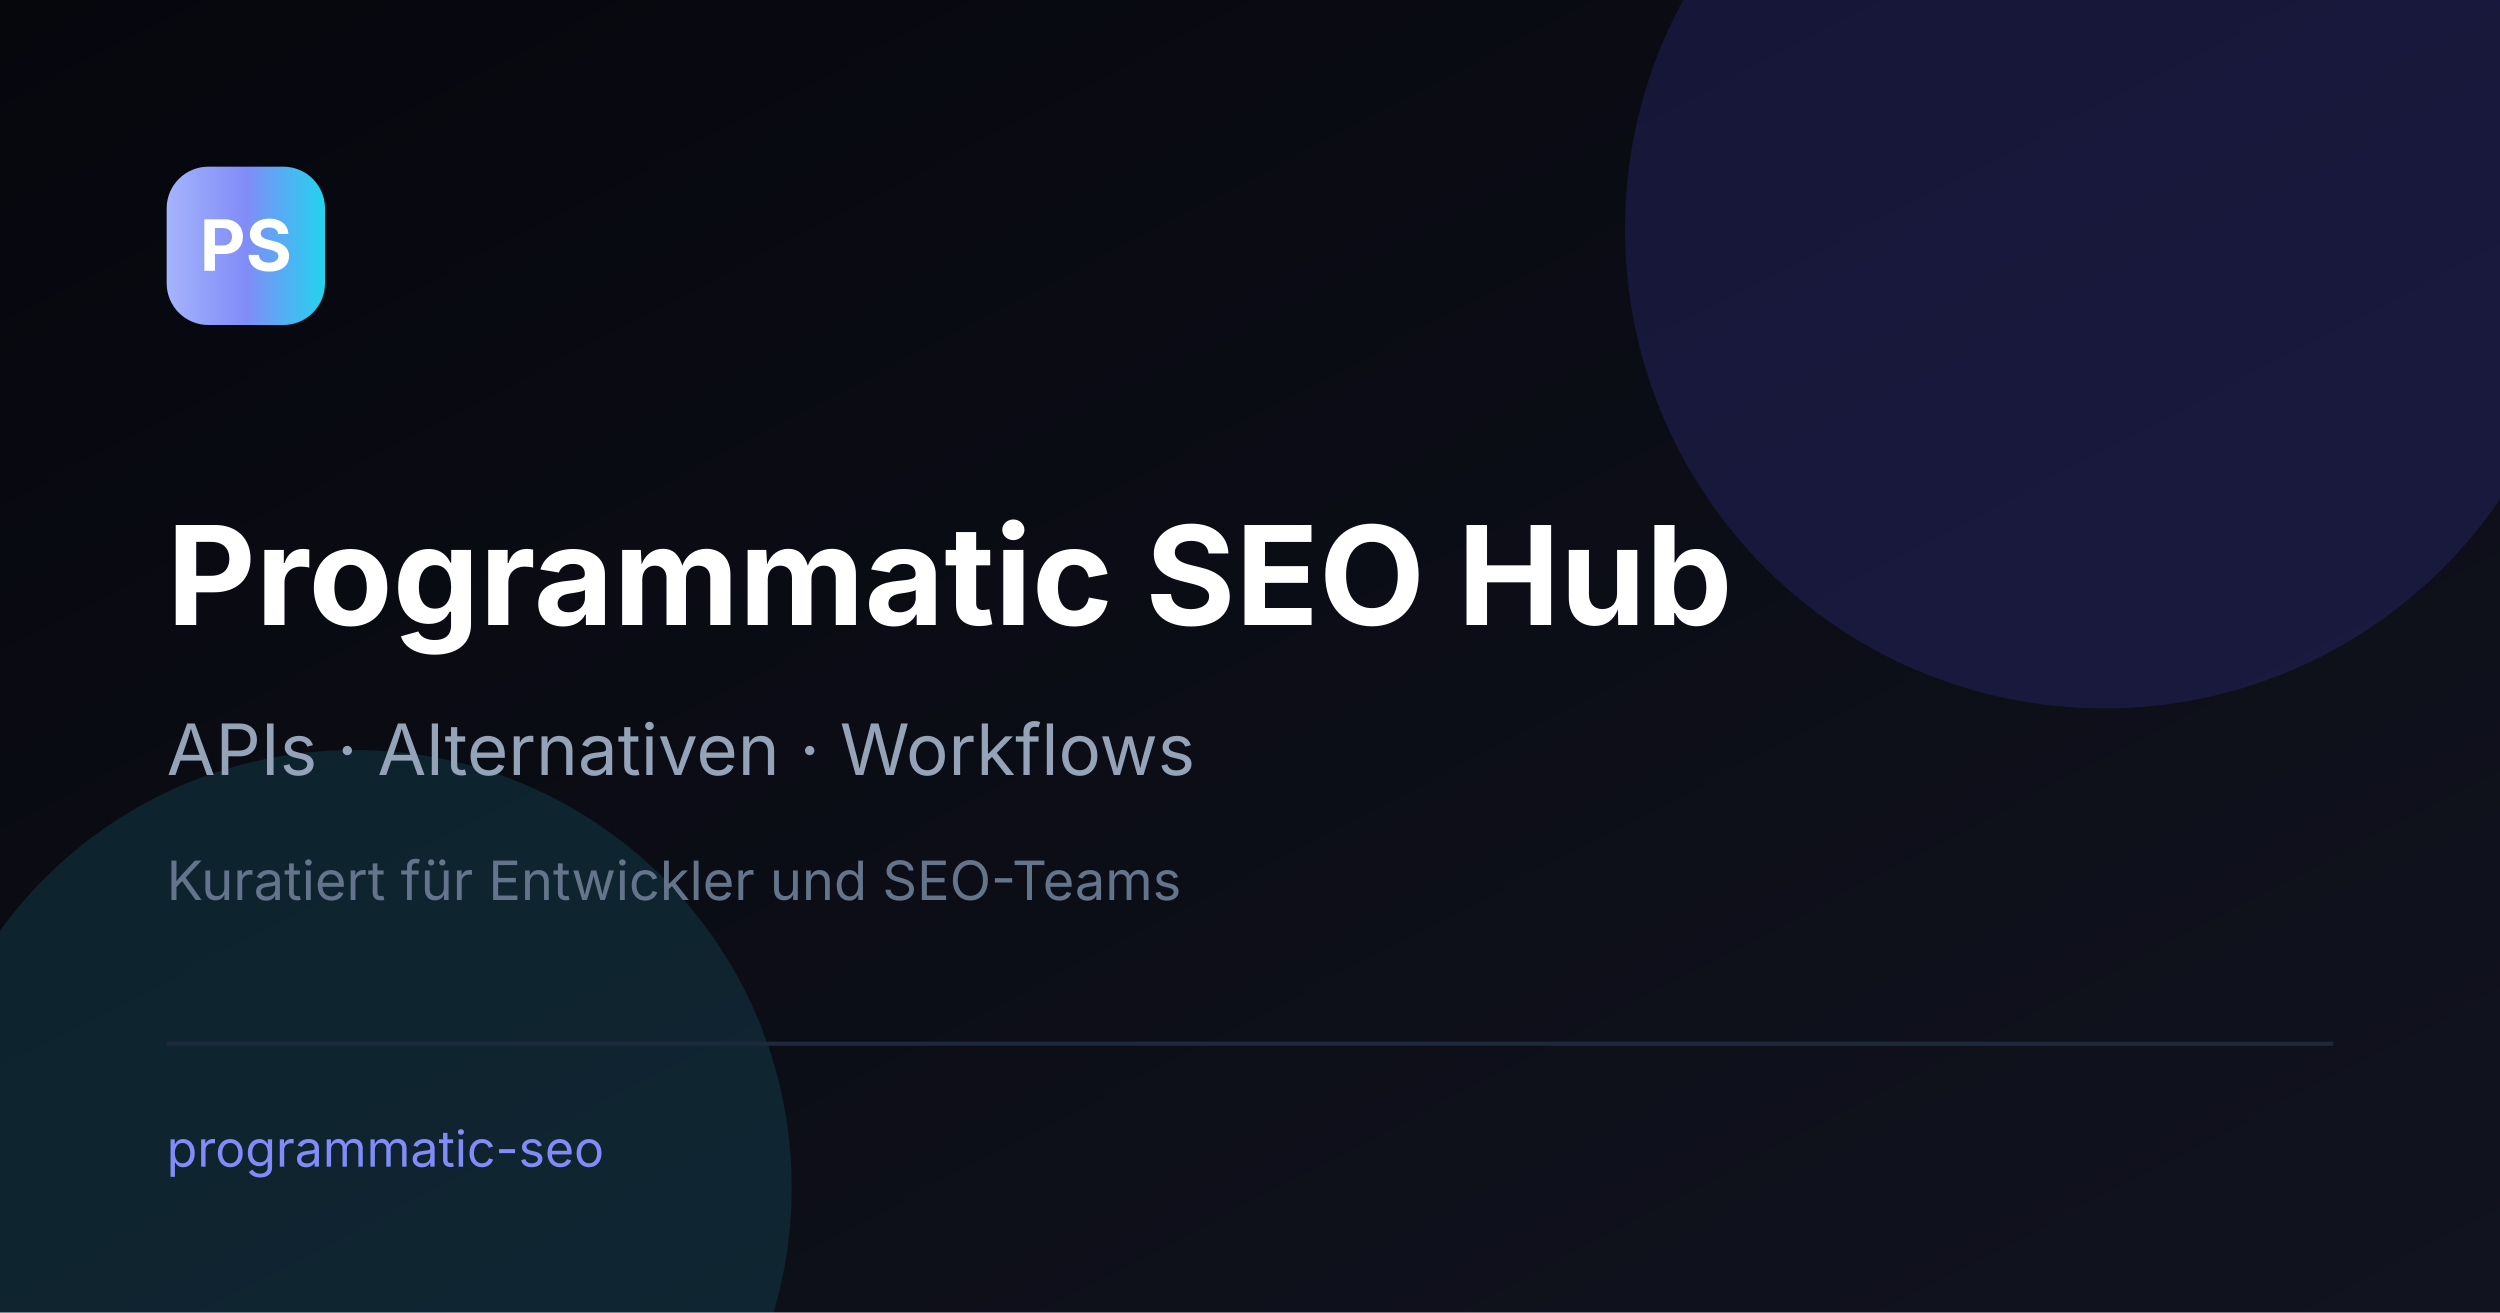
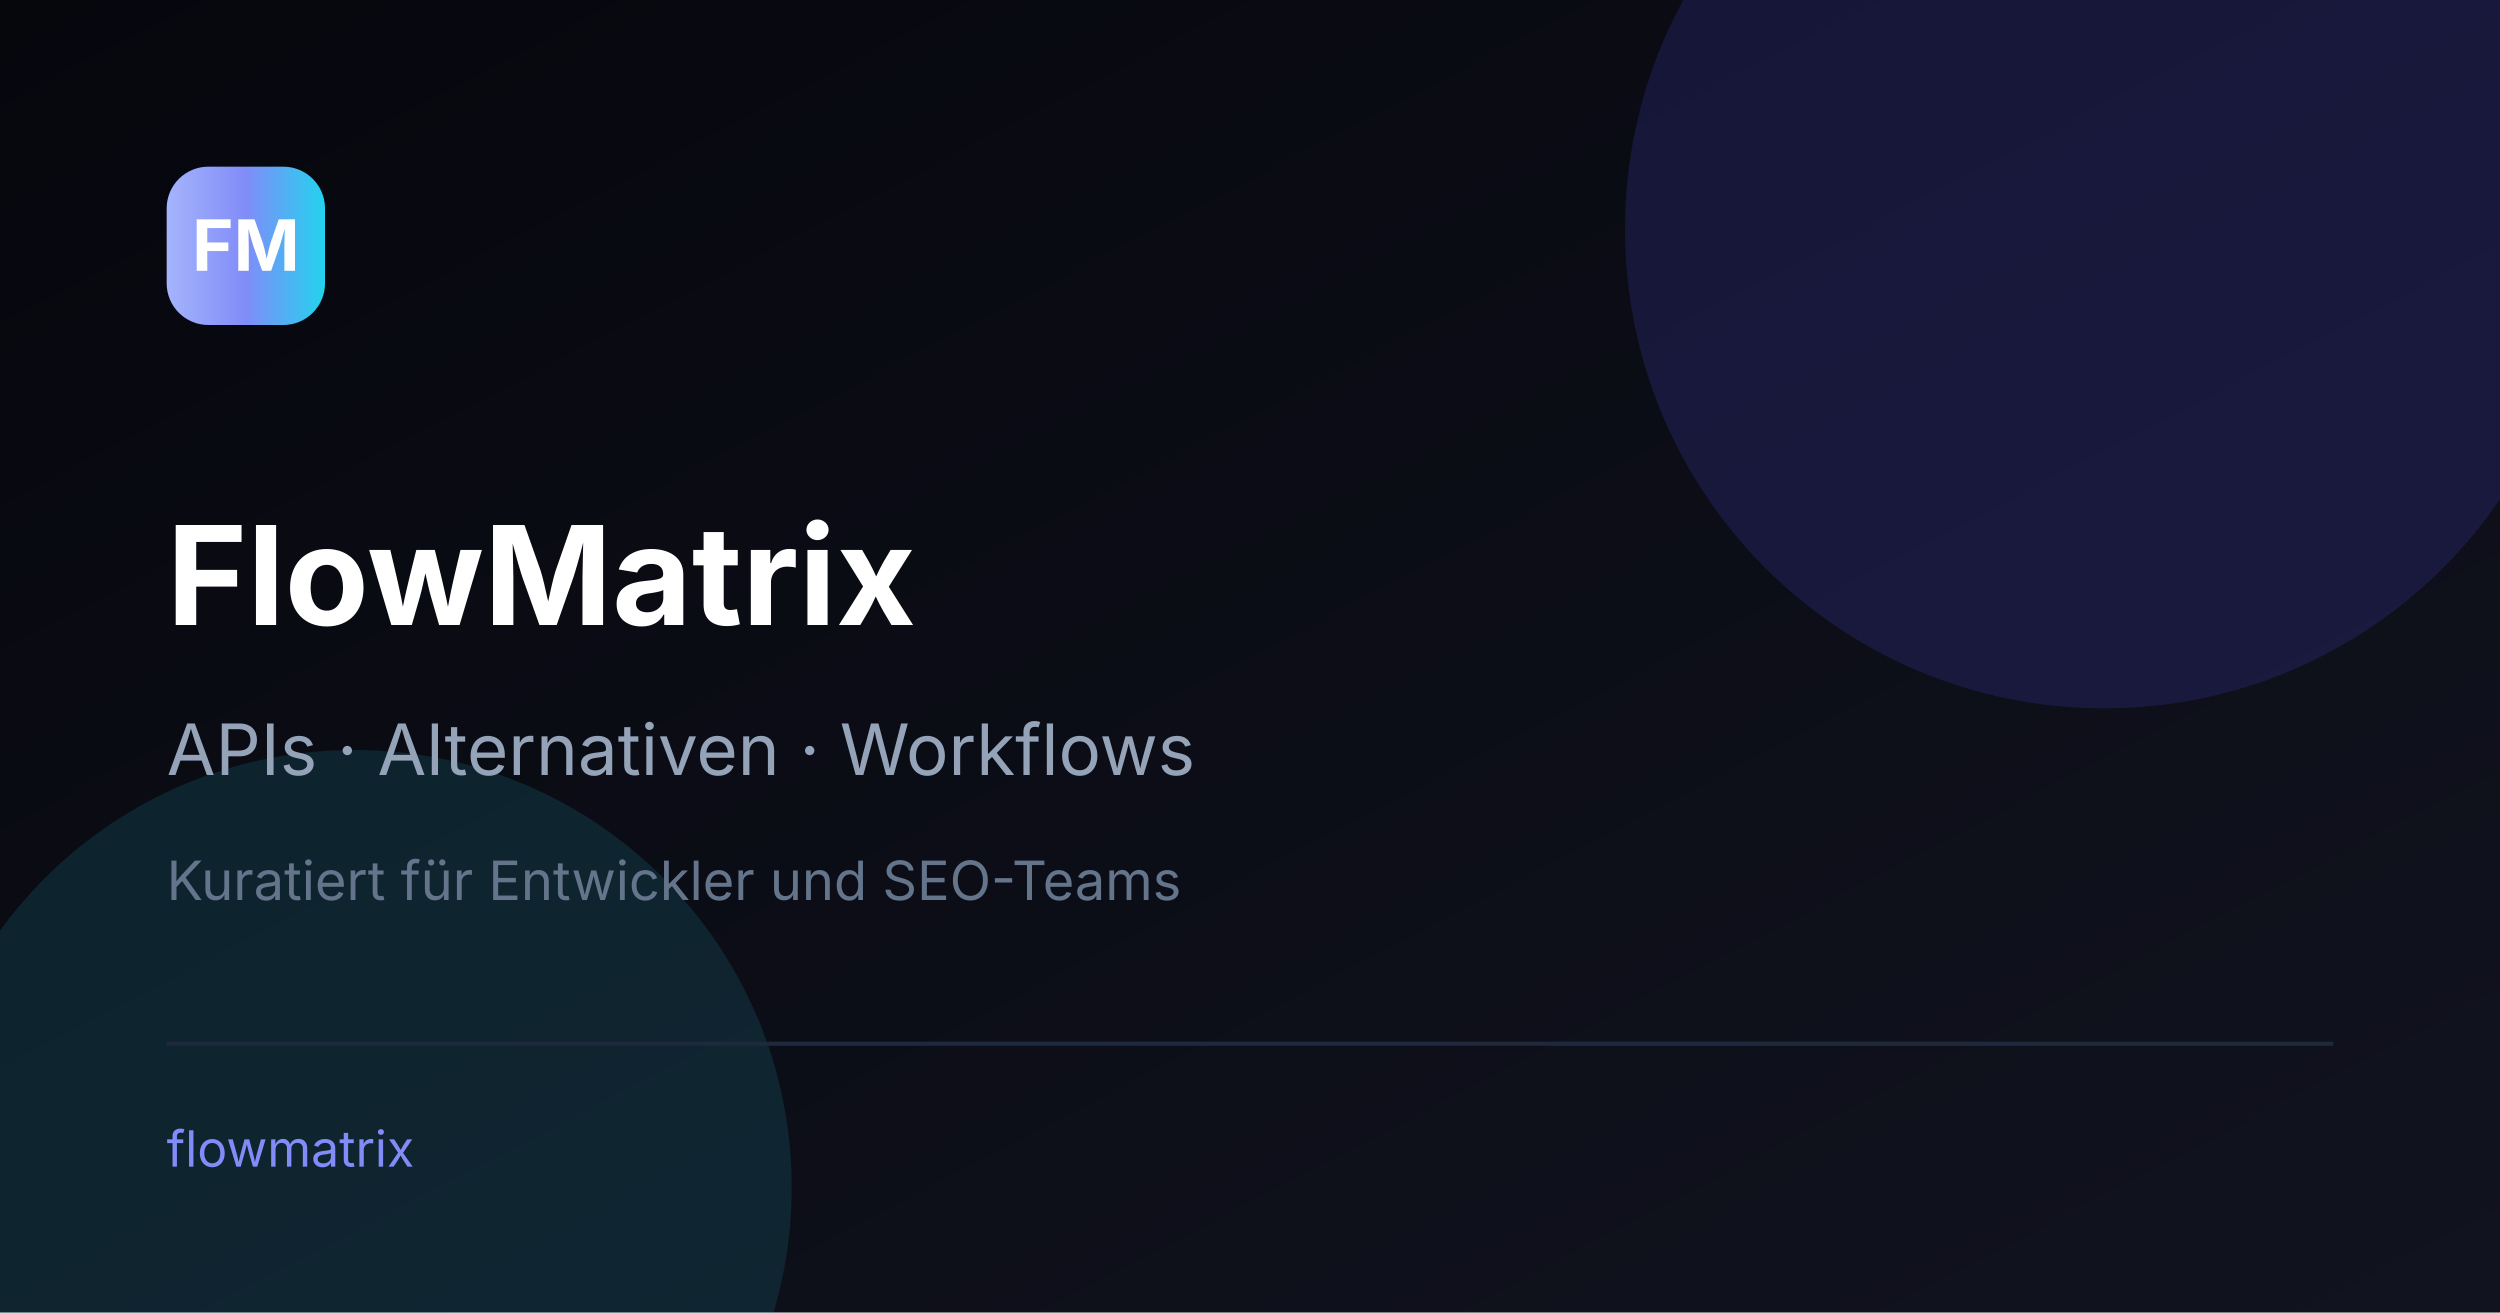
<svg xmlns="http://www.w3.org/2000/svg" width="1200" height="630" viewBox="0 0 1200 630">
  <defs>
    <linearGradient id="bg" x1="0" y1="0" x2="1" y2="1">
      <stop offset="0%" stop-color="#06070d" />
      <stop offset="100%" stop-color="#11131f" />
    </linearGradient>
    <linearGradient id="accent" x1="0" y1="0" x2="1" y2="0">
      <stop offset="0%" stop-color="#a5b4fc" />
      <stop offset="50%" stop-color="#818cf8" />
      <stop offset="100%" stop-color="#22d3ee" />
    </linearGradient>
  </defs>
  <rect width="1200" height="630" fill="url(#bg)" />
  <circle cx="1010" cy="110" r="230" fill="#4f46e5" opacity="0.18" />
  <circle cx="170" cy="570" r="210" fill="#22d3ee" opacity="0.12" />
  <rect x="80" y="80" width="76" height="76" rx="20" fill="url(#accent)" />
-   <text x="118" y="130" font-family="Inter, Arial, sans-serif" font-size="34" font-weight="700" fill="#ffffff" text-anchor="middle">PS</text>
-   <text x="80" y="300" font-family="Inter, Arial, sans-serif" font-size="66" font-weight="700" fill="#ffffff">Programmatic SEO Hub</text>
+   <text x="118" y="130" font-family="Inter, Arial, sans-serif" font-size="34" font-weight="700" fill="#ffffff" text-anchor="middle">FM</text>
+   <text x="80" y="300" font-family="Inter, Arial, sans-serif" font-size="66" font-weight="700" fill="#ffffff">FlowMatrix</text>
  <text x="80" y="372" font-family="Inter, Arial, sans-serif" font-size="34" fill="#94a3b8">APIs · Alternativen · Workflows</text>
  <text x="80" y="432" font-family="Inter, Arial, sans-serif" font-size="26" fill="#64748b">Kuratiert für Entwickler und SEO-Teams</text>
  <rect x="80" y="500" width="1040" height="2" fill="#1e293b" />
-   <text x="80" y="560" font-family="Inter, Arial, sans-serif" font-size="24" fill="#818cf8">programmatic-seo</text>
+   <text x="80" y="560" font-family="Inter, Arial, sans-serif" font-size="24" fill="#818cf8">flowmatrix</text>
</svg>
